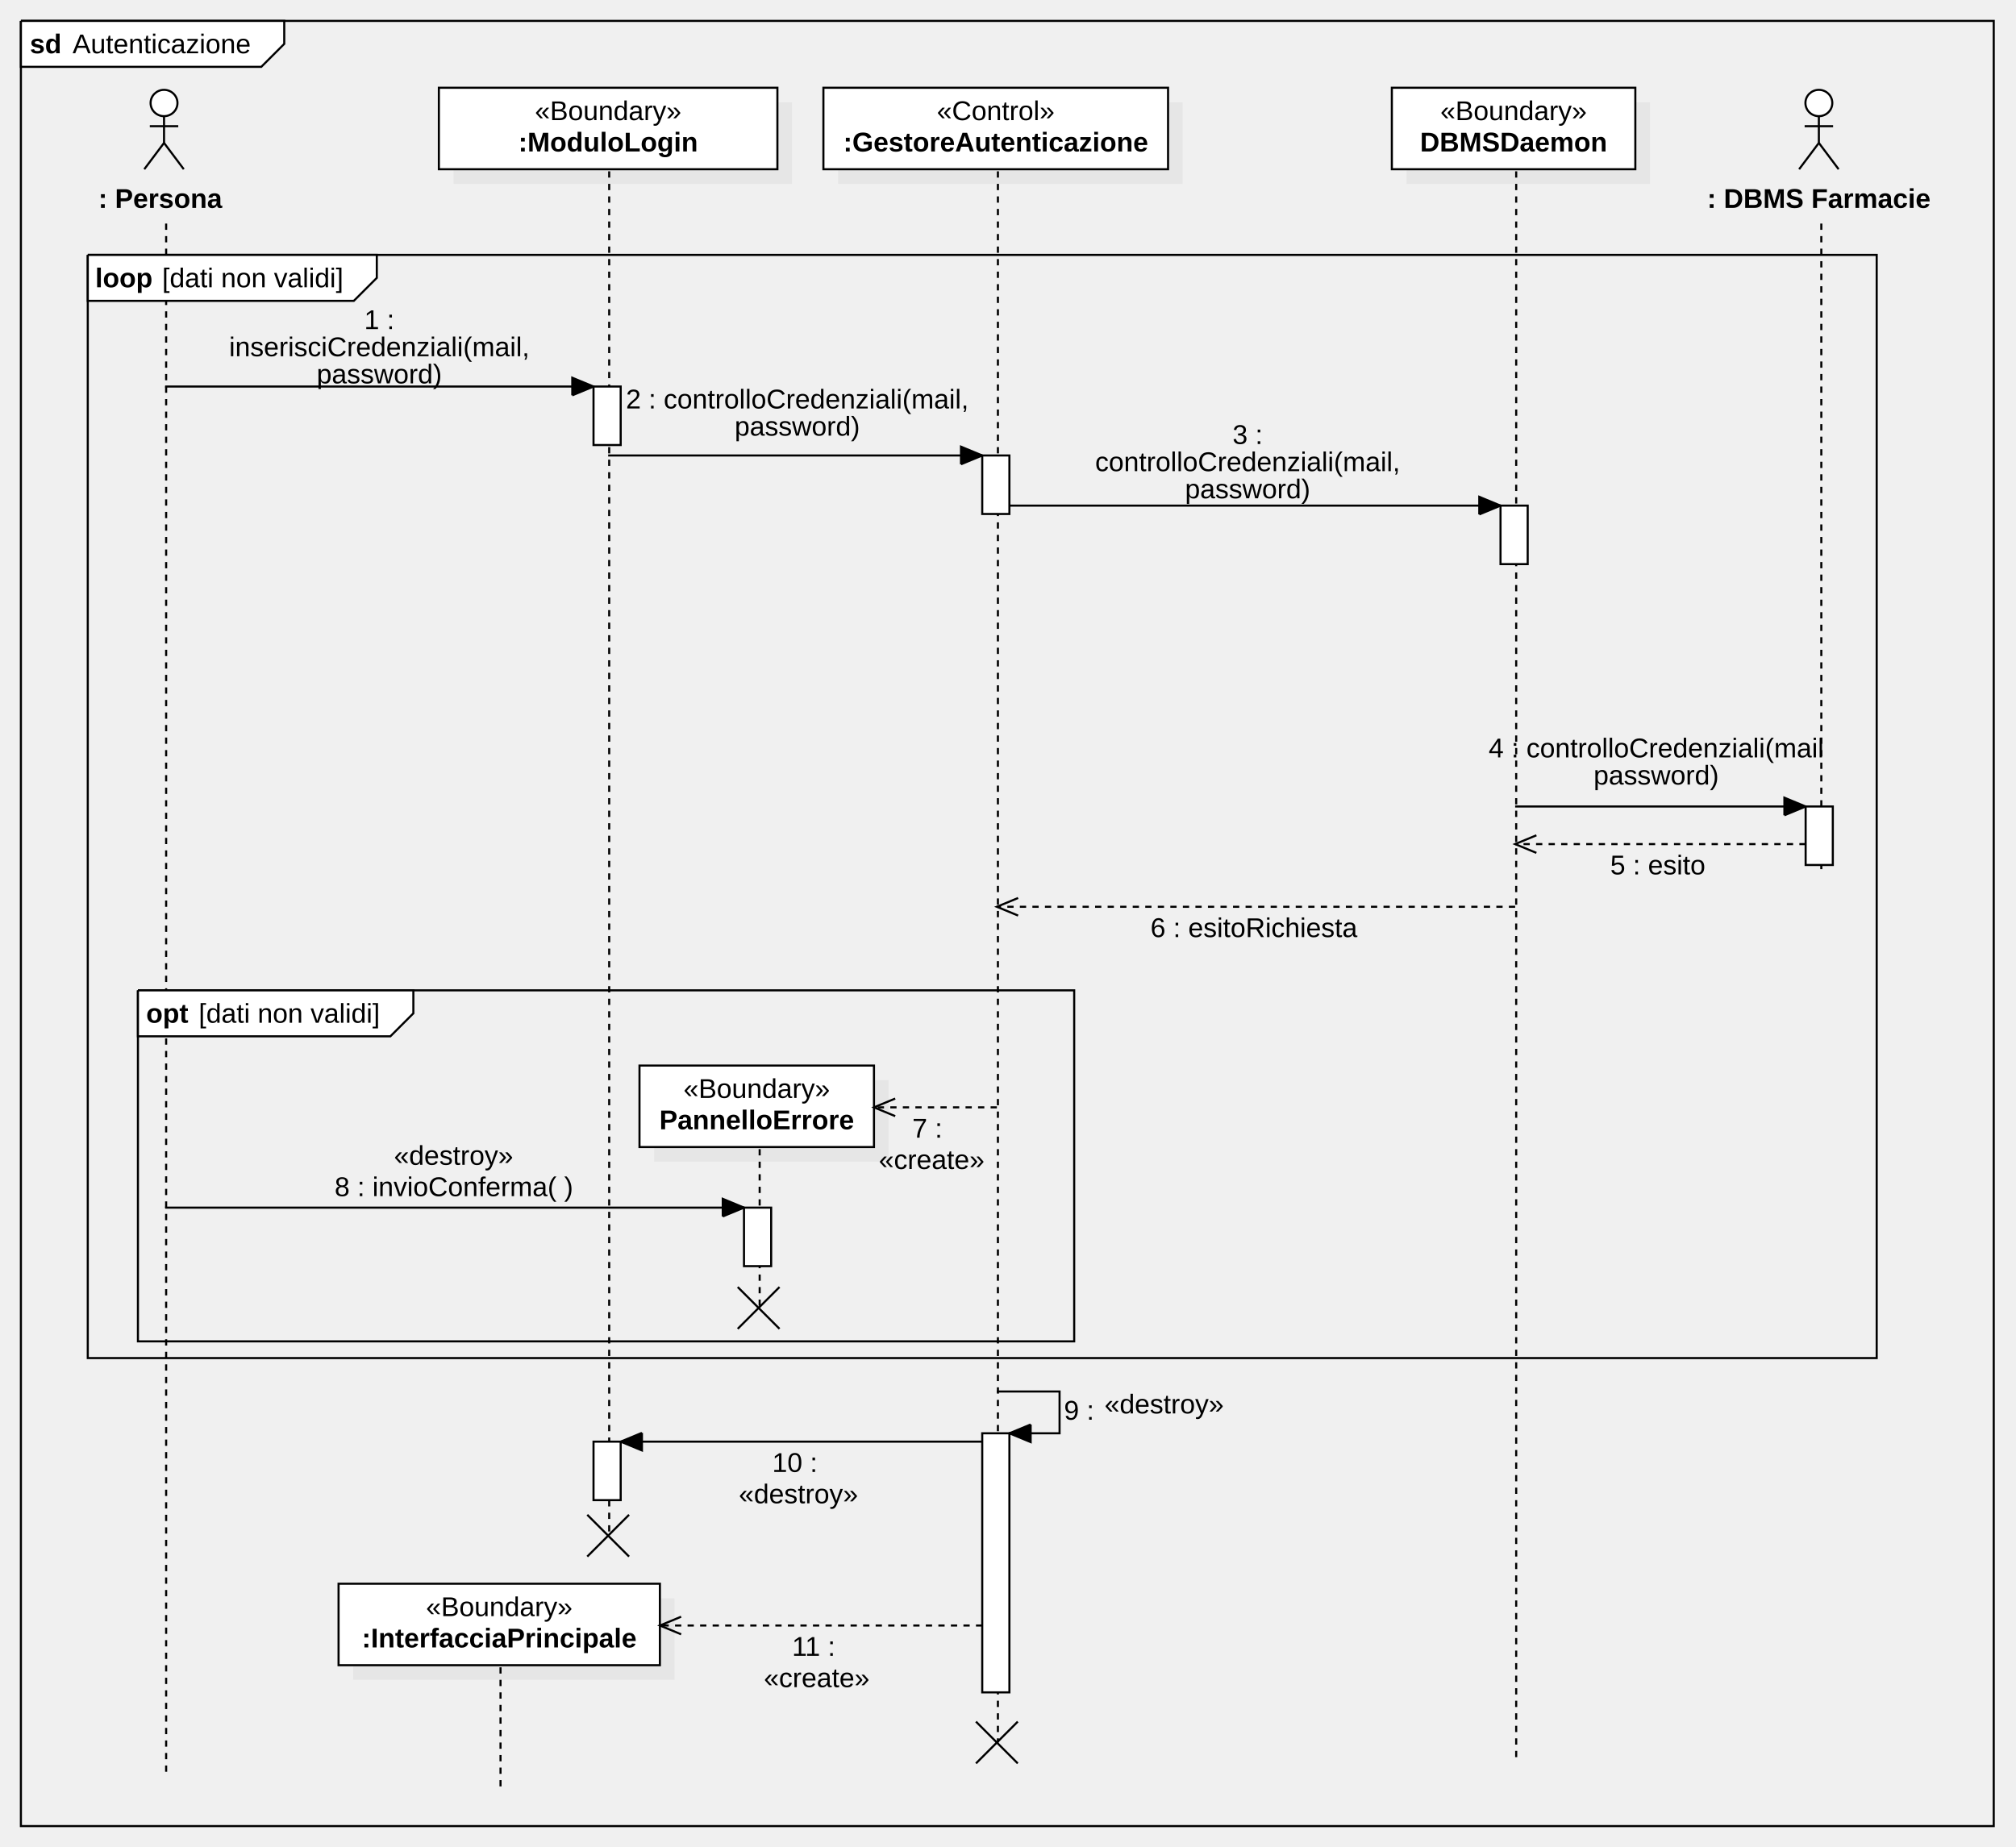
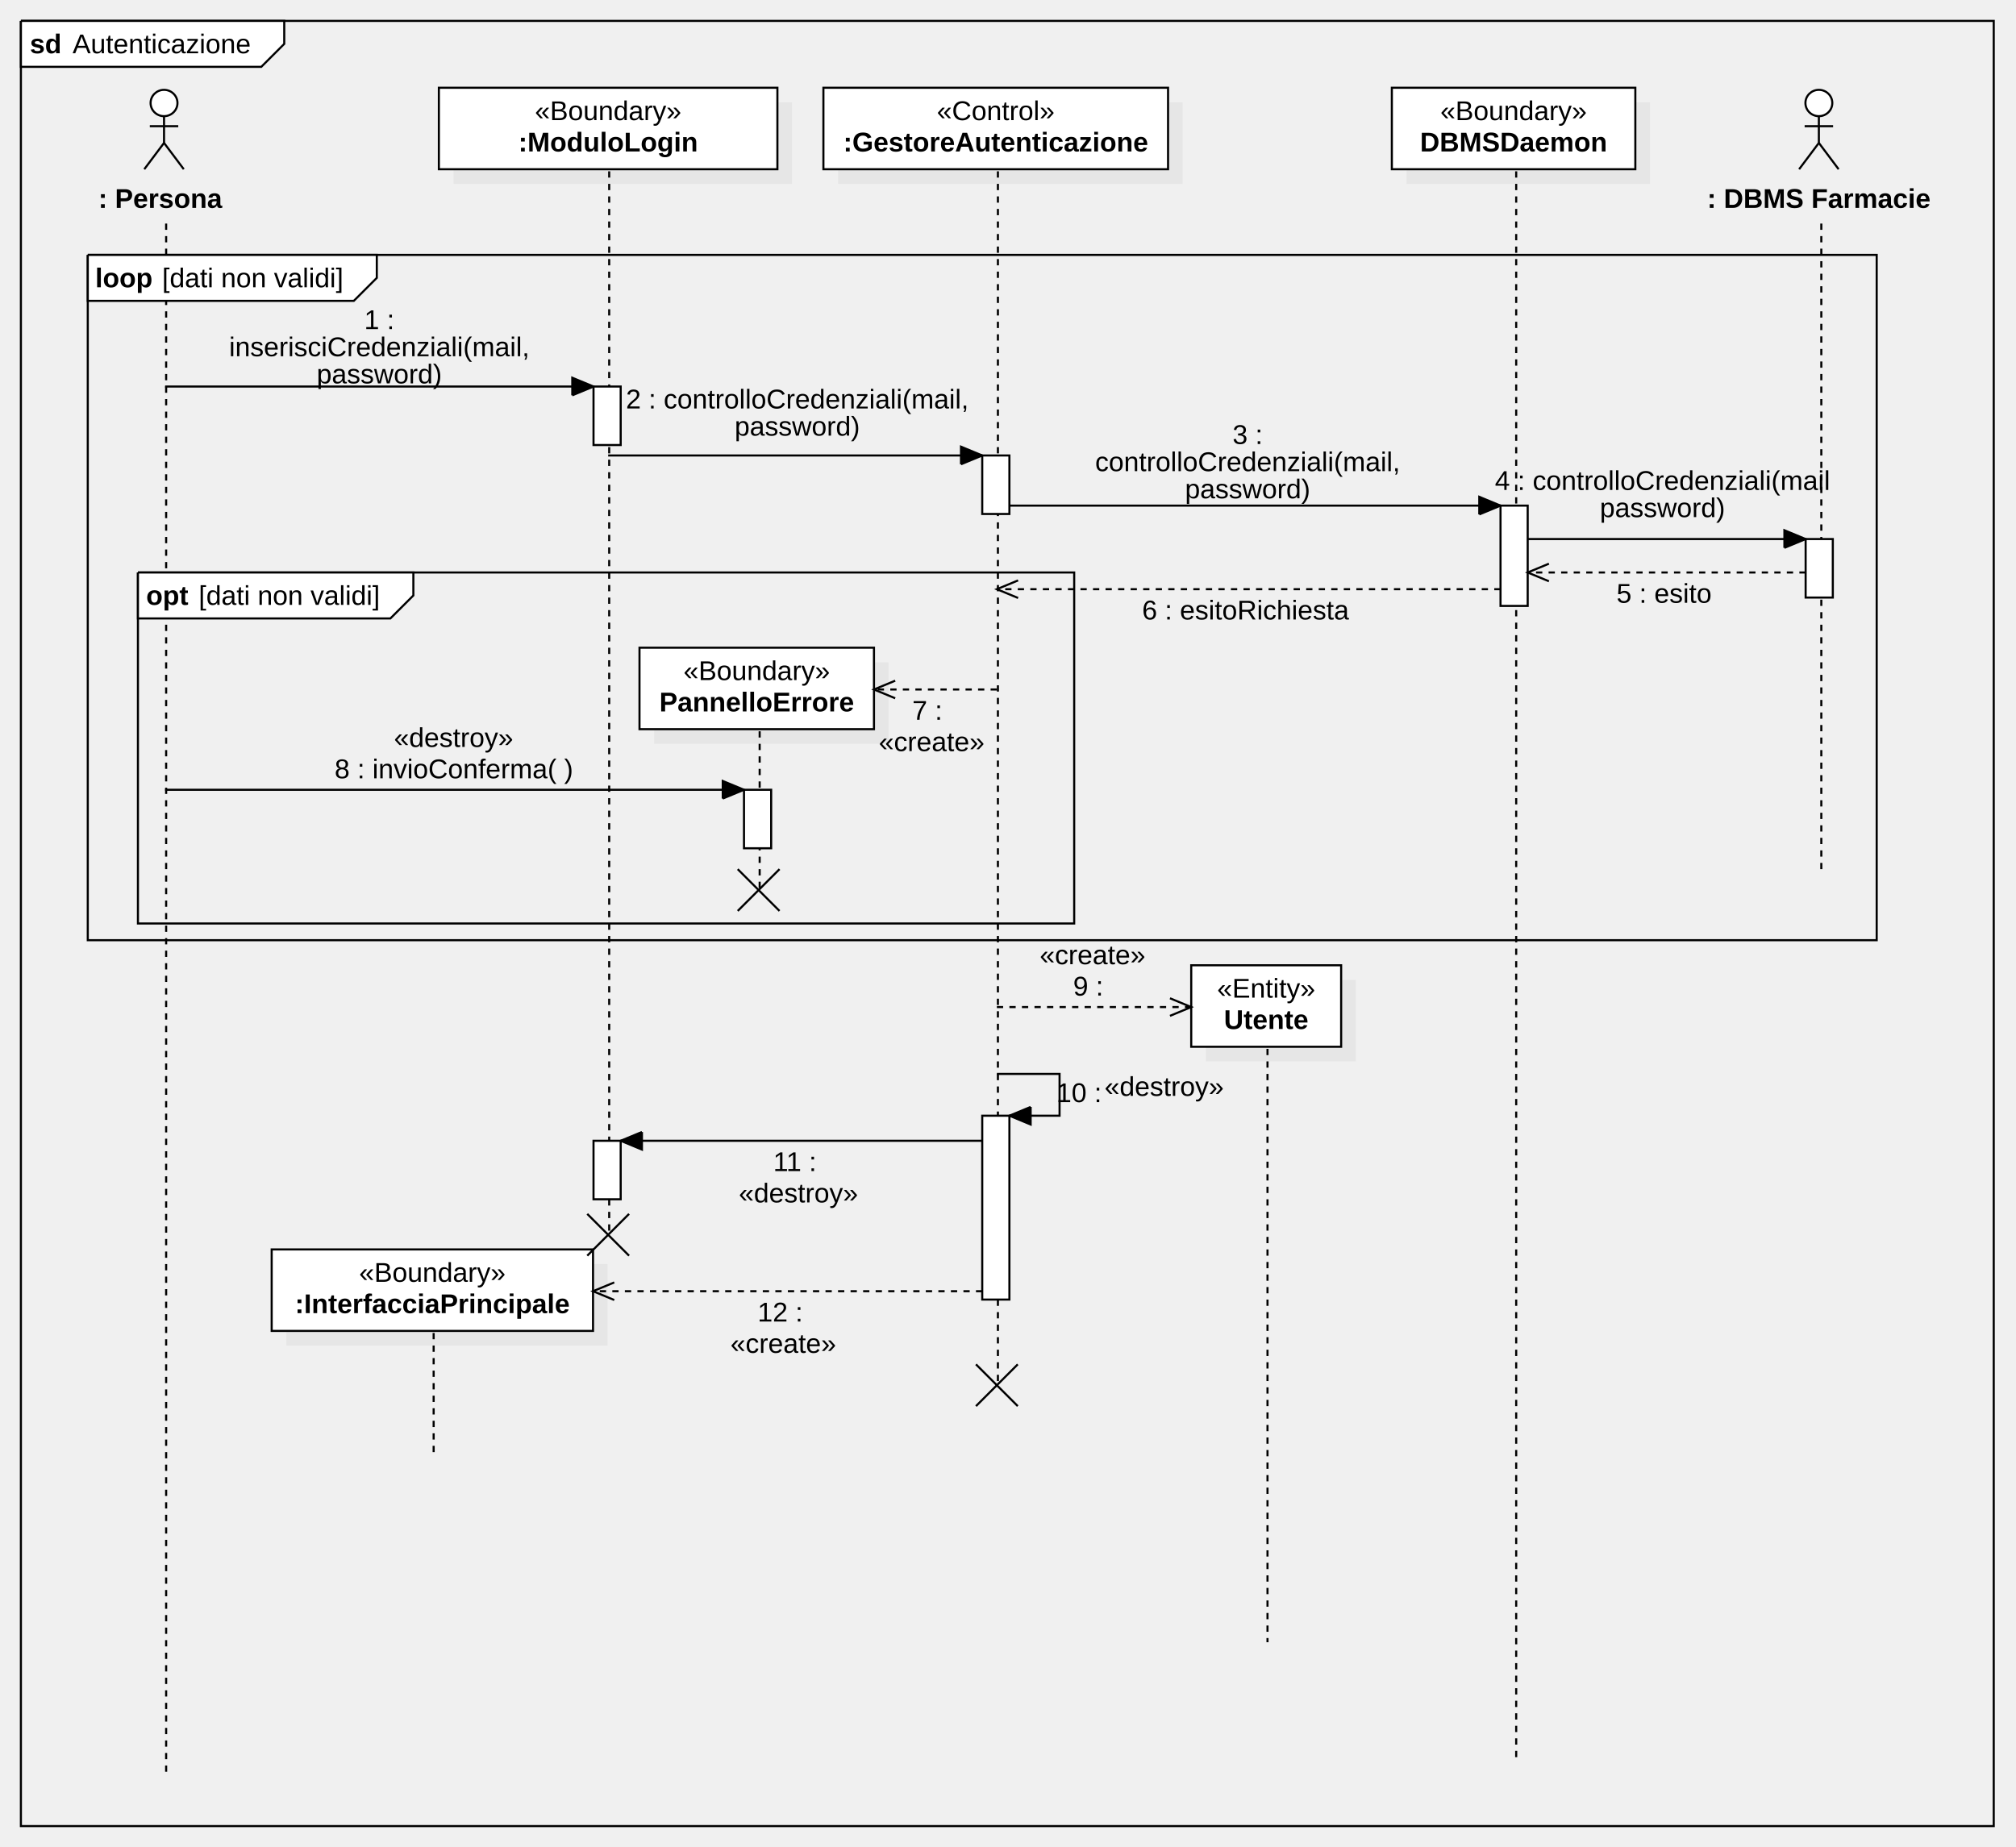
<svg xmlns="http://www.w3.org/2000/svg" height="884" version="1.1" width="964.656">
  <defs />
  <g>
    <g transform="translate(-70,2) scale(1,1)">
      <path d="M 80 8 L 1024 8 L 1024 872 L 80 872 L 80 8" fill="none" stroke="#000000" stroke-miterlimit="10" />
    </g>
    <g transform="translate(-70,2) scale(1,1)">
      <path d="M 80 8 L 80 30 L 195.011 30 L 206.011 19 L 206.011 8 L 80 8" fill="#ffffff" stroke="none" />
    </g>
    <g transform="translate(-70,2) scale(1,1)">
      <path d="M 80 8 L 80 30 L 195.011 30 L 206.011 19 L 206.011 8 L 80 8 L 80 8" fill="none" stroke="#000000" stroke-miterlimit="10" />
    </g>
    <g transform="translate(-70,2) scale(1,1)">
      <g>
        <path fill="none" stroke="none" />
        <text fill="#000000" font-family="Arial" font-size="13px" font-style="normal" font-weight="normal" stroke="none" text-decoration="none" x="104.73" y="23.5">Autenticazione</text>
      </g>
    </g>
    <g transform="translate(-70,2) scale(1,1)">
      <g>
        <path fill="none" stroke="none" />
        <text fill="#000000" font-family="Arial" font-size="13px" font-style="normal" font-weight="bold" stroke="none" text-decoration="none" x="84.28" y="23.5">sd</text>
      </g>
    </g>
    <g transform="translate(-70,2) scale(1,1)">
      <path d="M 142.06 47.3 C 142.06 43.821 144.939 41 148.49 41 C 152.04 41 154.919 43.821 154.919 47.3 C 154.919 50.779 152.04 53.6 148.49 53.6 C 144.939 53.6 142.06 50.779 142.06 47.3 Z" fill="#ffffff" stroke="none" />
    </g>
    <g transform="translate(-70,2) scale(1,1)">
      <path d="M 142.06 47.3 C 142.06 43.821 144.939 41 148.49 41 C 152.04 41 154.919 43.821 154.919 47.3 C 154.919 50.779 152.04 53.6 148.49 53.6 C 144.939 53.6 142.06 50.779 142.06 47.3 Z" fill="none" stroke="#000000" stroke-miterlimit="10" />
    </g>
    <g transform="translate(-70,2) scale(1,1)">
      <path d="M 148.49 53.6 L 148.49 66.4" fill="none" stroke="#000000" stroke-miterlimit="10" />
    </g>
    <g transform="translate(-70,2) scale(1,1)">
      <path d="M 141.682 58.4 L 155.297 58.4" fill="none" stroke="#000000" stroke-miterlimit="10" />
    </g>
    <g transform="translate(-70,2) scale(1,1)">
      <path d="M 148.49 66.4 L 139.035 79" fill="none" stroke="#000000" stroke-miterlimit="10" />
    </g>
    <g transform="translate(-70,2) scale(1,1)">
      <path d="M 148.49 66.4 L 157.944 79" fill="none" stroke="#000000" stroke-miterlimit="10" />
    </g>
    <g transform="translate(-70,2) scale(1,1)">
      <g>
        <path fill="none" stroke="none" />
        <text fill="#000000" font-family="Arial" font-size="13px" font-style="normal" font-weight="bold" stroke="none" text-decoration="none" x="117.062" y="97.5"> : Persona</text>
      </g>
    </g>
    <g transform="translate(-70,2) scale(1,1)">
      <path d="M 149.5 105 L 149.5 848" fill="none" stroke="#000000" stroke-dasharray="3" stroke-miterlimit="10" />
    </g>
    <g transform="translate(-70,2) scale(1,1)">
      <rect fill="#C0C0C0" height="39" opacity="0.2" stroke="none" width="161.987" x="287" y="47" />
    </g>
    <g transform="translate(-70,2) scale(1,1)">
      <rect fill="#ffffff" height="39" stroke="none" width="161.987" x="280" y="40" />
    </g>
    <g transform="translate(-70,2) scale(1,1)">
      <path d="M 280 40 L 441.987 40 L 441.987 79 L 280 79 L 280 40 Z Z" fill="none" stroke="#000000" stroke-miterlimit="10" />
    </g>
    <g transform="translate(-70,2) scale(1,1)">
      <g>
        <path fill="none" stroke="none" />
        <text fill="#000000" font-family="Arial" font-size="13px" font-style="normal" font-weight="normal" stroke="none" text-decoration="none" x="325.939" y="55.5">«Boundary»</text>
      </g>
    </g>
    <g transform="translate(-70,2) scale(1,1)">
      <g>
        <path fill="none" stroke="none" />
        <text fill="#000000" font-family="Arial" font-size="13px" font-style="normal" font-weight="bold" stroke="none" text-decoration="none" x="318.039" y="70.5">:ModuloLogin</text>
      </g>
    </g>
    <g transform="translate(-70,2) scale(1,1)">
-       <path d="M 361.5 80 L 361.5 733" fill="none" stroke="#000000" stroke-dasharray="3" stroke-miterlimit="10" />
+       <path d="M 361.5 80 L 361.5 589" fill="none" stroke="#000000" stroke-dasharray="3" stroke-miterlimit="10" />
    </g>
    <g transform="translate(-70,2) scale(1,1)">
      <rect fill="#C0C0C0" height="39" opacity="0.2" stroke="none" width="164.914" x="471" y="47" />
    </g>
    <g transform="translate(-70,2) scale(1,1)">
      <rect fill="#ffffff" height="39" stroke="none" width="164.914" x="464" y="40" />
    </g>
    <g transform="translate(-70,2) scale(1,1)">
      <path d="M 464 40 L 628.914 40 L 628.914 79 L 464 79 L 464 40 Z Z" fill="none" stroke="#000000" stroke-miterlimit="10" />
    </g>
    <g transform="translate(-70,2) scale(1,1)">
      <g>
        <path fill="none" stroke="none" />
        <text fill="#000000" font-family="Arial" font-size="13px" font-style="normal" font-weight="normal" stroke="none" text-decoration="none" x="518.273" y="55.5">«Control»</text>
      </g>
    </g>
    <g transform="translate(-70,2) scale(1,1)">
      <g>
        <path fill="none" stroke="none" />
        <text fill="#000000" font-family="Arial" font-size="13px" font-style="normal" font-weight="bold" stroke="none" text-decoration="none" x="473.5" y="70.5">:GestoreAutenticazione</text>
      </g>
    </g>
    <g transform="translate(-70,2) scale(1,1)">
-       <path d="M 547.5 80 L 547.5 832" fill="none" stroke="#000000" stroke-dasharray="3" stroke-miterlimit="10" />
+       <path d="M 547.5 80 L 547.5 661" fill="none" stroke="#000000" stroke-dasharray="3" stroke-miterlimit="10" />
    </g>
    <g transform="translate(-70,2) scale(1,1)">
      <rect fill="#C0C0C0" height="39" opacity="0.2" stroke="none" width="116.506" x="743" y="47" />
    </g>
    <g transform="translate(-70,2) scale(1,1)">
      <rect fill="#ffffff" height="39" stroke="none" width="116.506" x="736" y="40" />
    </g>
    <g transform="translate(-70,2) scale(1,1)">
      <path d="M 736 40 L 852.506 40 L 852.506 79 L 736 79 L 736 40 Z Z" fill="none" stroke="#000000" stroke-miterlimit="10" />
    </g>
    <g transform="translate(-70,2) scale(1,1)">
      <g>
        <path fill="none" stroke="none" />
        <text fill="#000000" font-family="Arial" font-size="13px" font-style="normal" font-weight="normal" stroke="none" text-decoration="none" x="759.198" y="55.5">«Boundary»</text>
      </g>
    </g>
    <g transform="translate(-70,2) scale(1,1)">
      <g>
        <path fill="none" stroke="none" />
        <text fill="#000000" font-family="Arial" font-size="13px" font-style="normal" font-weight="bold" stroke="none" text-decoration="none" x="749.47" y="70.5">DBMSDaemon</text>
      </g>
    </g>
    <g transform="translate(-70,2) scale(1,1)">
      <path d="M 795.5 80 L 795.5 840" fill="none" stroke="#000000" stroke-dasharray="3" stroke-miterlimit="10" />
    </g>
    <g transform="translate(-70,2) scale(1,1)">
-       <rect fill="#C0C0C0" height="39" opacity="0.2" stroke="none" width="112.196" x="383" y="515" />
-     </g>
-     <g transform="translate(-70,2) scale(1,1)">
-       <rect fill="#ffffff" height="39" stroke="none" width="112.196" x="376" y="508" />
-     </g>
-     <g transform="translate(-70,2) scale(1,1)">
-       <path d="M 376 508 L 488.196 508 L 488.196 547 L 376 547 L 376 508 Z Z" fill="none" stroke="#000000" stroke-miterlimit="10" />
-     </g>
-     <g transform="translate(-70,2) scale(1,1)">
-       <g>
-         <path fill="none" stroke="none" />
-         <text fill="#000000" font-family="Arial" font-size="13px" font-style="normal" font-weight="normal" stroke="none" text-decoration="none" x="397.043" y="523.5">«Boundary»</text>
-       </g>
-     </g>
-     <g transform="translate(-70,2) scale(1,1)">
-       <g>
-         <path fill="none" stroke="none" />
-         <text fill="#000000" font-family="Arial" font-size="13px" font-style="normal" font-weight="bold" stroke="none" text-decoration="none" x="385.5" y="538.5">PannelloErrore</text>
-       </g>
-     </g>
-     <g transform="translate(-70,2) scale(1,1)">
-       <path d="M 433.5 548 L 433.5 624" fill="none" stroke="#000000" stroke-dasharray="3" stroke-miterlimit="10" />
-     </g>
-     <g transform="translate(-70,2) scale(1,1)">
-       <rect fill="#C0C0C0" height="39" opacity="0.2" stroke="none" width="153.761" x="239" y="763" />
-     </g>
-     <g transform="translate(-70,2) scale(1,1)">
-       <rect fill="#ffffff" height="39" stroke="none" width="153.761" x="232" y="756" />
-     </g>
-     <g transform="translate(-70,2) scale(1,1)">
-       <path d="M 232 756 L 385.761 756 L 385.761 795 L 232 795 L 232 756 Z Z" fill="none" stroke="#000000" stroke-miterlimit="10" />
-     </g>
-     <g transform="translate(-70,2) scale(1,1)">
-       <g>
-         <path fill="none" stroke="none" />
-         <text fill="#000000" font-family="Arial" font-size="13px" font-style="normal" font-weight="normal" stroke="none" text-decoration="none" x="273.825" y="771.5">«Boundary»</text>
-       </g>
-     </g>
-     <g transform="translate(-70,2) scale(1,1)">
-       <g>
-         <path fill="none" stroke="none" />
-         <text fill="#000000" font-family="Arial" font-size="13px" font-style="normal" font-weight="bold" stroke="none" text-decoration="none" x="243.131" y="786.5">:InterfacciaPrincipale</text>
-       </g>
-     </g>
-     <g transform="translate(-70,2) scale(1,1)">
-       <path d="M 309.5 796 L 309.5 856" fill="none" stroke="#000000" stroke-dasharray="3" stroke-miterlimit="10" />
+       <rect fill="#C0C0C0" height="39" opacity="0.2" stroke="none" width="112.196" x="383" y="315" />
+     </g>
+     <g transform="translate(-70,2) scale(1,1)">
+       <rect fill="#ffffff" height="39" stroke="none" width="112.196" x="376" y="308" />
+     </g>
+     <g transform="translate(-70,2) scale(1,1)">
+       <path d="M 376 308 L 488.196 308 L 488.196 347 L 376 347 L 376 308 Z Z" fill="none" stroke="#000000" stroke-miterlimit="10" />
+     </g>
+     <g transform="translate(-70,2) scale(1,1)">
+       <g>
+         <path fill="none" stroke="none" />
+         <text fill="#000000" font-family="Arial" font-size="13px" font-style="normal" font-weight="normal" stroke="none" text-decoration="none" x="397.043" y="323.5">«Boundary»</text>
+       </g>
+     </g>
+     <g transform="translate(-70,2) scale(1,1)">
+       <g>
+         <path fill="none" stroke="none" />
+         <text fill="#000000" font-family="Arial" font-size="13px" font-style="normal" font-weight="bold" stroke="none" text-decoration="none" x="385.5" y="338.5">PannelloErrore</text>
+       </g>
+     </g>
+     <g transform="translate(-70,2) scale(1,1)">
+       <path d="M 433.5 348 L 433.5 424" fill="none" stroke="#000000" stroke-dasharray="3" stroke-miterlimit="10" />
+     </g>
+     <g transform="translate(-70,2) scale(1,1)">
+       <rect fill="#C0C0C0" height="39" opacity="0.2" stroke="none" width="153.761" x="207" y="603" />
+     </g>
+     <g transform="translate(-70,2) scale(1,1)">
+       <rect fill="#ffffff" height="39" stroke="none" width="153.761" x="200" y="596" />
+     </g>
+     <g transform="translate(-70,2) scale(1,1)">
+       <path d="M 200 596 L 353.761 596 L 353.761 635 L 200 635 L 200 596 Z Z" fill="none" stroke="#000000" stroke-miterlimit="10" />
+     </g>
+     <g transform="translate(-70,2) scale(1,1)">
+       <g>
+         <path fill="none" stroke="none" />
+         <text fill="#000000" font-family="Arial" font-size="13px" font-style="normal" font-weight="normal" stroke="none" text-decoration="none" x="241.825" y="611.5">«Boundary»</text>
+       </g>
+     </g>
+     <g transform="translate(-70,2) scale(1,1)">
+       <g>
+         <path fill="none" stroke="none" />
+         <text fill="#000000" font-family="Arial" font-size="13px" font-style="normal" font-weight="bold" stroke="none" text-decoration="none" x="211.131" y="626.5">:InterfacciaPrincipale</text>
+       </g>
+     </g>
+     <g transform="translate(-70,2) scale(1,1)">
+       <path d="M 277.5 636 L 277.5 696" fill="none" stroke="#000000" stroke-dasharray="3" stroke-miterlimit="10" />
    </g>
    <g transform="translate(-70,2) scale(1,1)">
      <path d="M 933.899 47.3 C 933.899 43.821 936.777 41 940.328 41 C 943.879 41 946.757 43.821 946.757 47.3 C 946.757 50.779 943.879 53.6 940.328 53.6 C 936.777 53.6 933.899 50.779 933.899 47.3 Z" fill="#ffffff" stroke="none" />
    </g>
    <g transform="translate(-70,2) scale(1,1)">
      <path d="M 933.899 47.3 C 933.899 43.821 936.777 41 940.328 41 C 943.879 41 946.757 43.821 946.757 47.3 C 946.757 50.779 943.879 53.6 940.328 53.6 C 936.777 53.6 933.899 50.779 933.899 47.3 Z" fill="none" stroke="#000000" stroke-miterlimit="10" />
    </g>
    <g transform="translate(-70,2) scale(1,1)">
      <path d="M 940.328 53.6 L 940.328 66.4" fill="none" stroke="#000000" stroke-miterlimit="10" />
    </g>
    <g transform="translate(-70,2) scale(1,1)">
      <path d="M 933.521 58.4 L 947.135 58.4" fill="none" stroke="#000000" stroke-miterlimit="10" />
    </g>
    <g transform="translate(-70,2) scale(1,1)">
      <path d="M 940.328 66.4 L 930.874 79" fill="none" stroke="#000000" stroke-miterlimit="10" />
    </g>
    <g transform="translate(-70,2) scale(1,1)">
      <path d="M 940.328 66.4 L 949.783 79" fill="none" stroke="#000000" stroke-miterlimit="10" />
    </g>
    <g transform="translate(-70,2) scale(1,1)">
      <g>
        <path fill="none" stroke="none" />
        <text fill="#000000" font-family="Arial" font-size="13px" font-style="normal" font-weight="bold" stroke="none" text-decoration="none" x="886.868" y="97.5">: DBMS Farmacie</text>
      </g>
    </g>
    <g transform="translate(-70,2) scale(1,1)">
      <path d="M 941.5 105 L 941.5 416" fill="none" stroke="#000000" stroke-dasharray="3" stroke-miterlimit="10" />
+     </g>
+     <g transform="translate(-70,2) scale(1,1)">
+       <rect fill="#C0C0C0" height="39" opacity="0.2" stroke="none" width="71.736" x="647" y="467" />
+     </g>
+     <g transform="translate(-70,2) scale(1,1)">
+       <rect fill="#ffffff" height="39" stroke="none" width="71.736" x="640" y="460" />
+     </g>
+     <g transform="translate(-70,2) scale(1,1)">
+       <path d="M 640 460 L 711.736 460 L 711.736 499 L 640 499 L 640 460 Z Z" fill="none" stroke="#000000" stroke-miterlimit="10" />
+     </g>
+     <g transform="translate(-70,2) scale(1,1)">
+       <g>
+         <path fill="none" stroke="none" />
+         <text fill="#000000" font-family="Arial" font-size="13px" font-style="normal" font-weight="normal" stroke="none" text-decoration="none" x="652.382" y="475.5">«Entity»</text>
+       </g>
+     </g>
+     <g transform="translate(-70,2) scale(1,1)">
+       <g>
+         <path fill="none" stroke="none" />
+         <text fill="#000000" font-family="Arial" font-size="13px" font-style="normal" font-weight="bold" stroke="none" text-decoration="none" x="655.645" y="490.5">Utente</text>
+       </g>
+     </g>
+     <g transform="translate(-70,2) scale(1,1)">
+       <path d="M 676.5 500 L 676.5 784" fill="none" stroke="#000000" stroke-dasharray="3" stroke-miterlimit="10" />
    </g>
    <g transform="translate(-70,2) scale(1,1)">
      <path d="M 149 183 L 354 183" fill="none" stroke="#000000" stroke-miterlimit="10" />
    </g>
    <g transform="translate(-70,2) scale(1,1)">
      <path d="M 343.837 187.21 L 354 183 L 343.837 178.79" fill="#000000" stroke="none" />
    </g>
    <g transform="translate(-70,2) scale(1,1)">
      <path d="M 343.837 187.21 L 354 183 L 343.837 178.79 L 343.837 187.21" fill="none" stroke="#000000" stroke-miterlimit="10" />
    </g>
    <g transform="translate(-70,2) scale(1,1)">
      <g>
        <path fill="none" stroke="none" />
        <text fill="#000000" font-family="Arial" font-size="13px" font-style="normal" font-weight="normal" stroke="none" text-decoration="none" x="244.273" y="155.5">1 :</text>
        <text fill="#000000" font-family="Arial" font-size="13px" font-style="normal" font-weight="normal" stroke="none" text-decoration="none" x="179.619" y="168.5">inserisciCredenziali(mail,</text>
        <text fill="#000000" font-family="Arial" font-size="13px" font-style="normal" font-weight="normal" stroke="none" text-decoration="none" x="221.517" y="181.5">password)</text>
      </g>
    </g>
    <g transform="translate(-70,2) scale(1,1)">
      <rect fill="#ffffff" height="28" stroke="none" width="13" x="354" y="183" />
    </g>
    <g transform="translate(-70,2) scale(1,1)">
      <path d="M 354 183 L 367 183 L 367 211 L 354 211 L 354 183 Z Z" fill="none" stroke="#000000" stroke-miterlimit="10" />
    </g>
    <g transform="translate(-70,2) scale(1,1)">
      <path d="M 361 216 L 540 216" fill="none" stroke="#000000" stroke-miterlimit="10" />
    </g>
    <g transform="translate(-70,2) scale(1,1)">
      <path d="M 529.837 220.21 L 540 216 L 529.837 211.79" fill="#000000" stroke="none" />
    </g>
    <g transform="translate(-70,2) scale(1,1)">
      <path d="M 529.837 220.21 L 540 216 L 529.837 211.79 L 529.837 220.21" fill="none" stroke="#000000" stroke-miterlimit="10" />
    </g>
    <g transform="translate(-70,2) scale(1,1)">
      <g>
        <path fill="none" stroke="none" />
        <text fill="#000000" font-family="Arial" font-size="13px" font-style="normal" font-weight="normal" stroke="none" text-decoration="none" x="369.495" y="193.5">2 : controlloCredenziali(mail,</text>
        <text fill="#000000" font-family="Arial" font-size="13px" font-style="normal" font-weight="normal" stroke="none" text-decoration="none" x="421.517" y="206.5">password)</text>
      </g>
    </g>
    <g transform="translate(-70,2) scale(1,1)">
      <rect fill="#ffffff" height="28" stroke="none" width="13" x="540" y="216" />
    </g>
    <g transform="translate(-70,2) scale(1,1)">
      <path d="M 540 216 L 553 216 L 553 244 L 540 244 L 540 216 Z Z" fill="none" stroke="#000000" stroke-miterlimit="10" />
    </g>
    <g transform="translate(-70,2) scale(1,1)">
      <path d="M 553 240 L 788 240" fill="none" stroke="#000000" stroke-miterlimit="10" />
    </g>
    <g transform="translate(-70,2) scale(1,1)">
      <path d="M 777.837 244.21 L 788 240 L 777.837 235.79" fill="#000000" stroke="none" />
    </g>
    <g transform="translate(-70,2) scale(1,1)">
      <path d="M 777.837 244.21 L 788 240 L 777.837 235.79 L 777.837 244.21" fill="none" stroke="#000000" stroke-miterlimit="10" />
    </g>
    <g transform="translate(-70,2) scale(1,1)">
      <g>
        <path fill="none" stroke="none" />
        <text fill="#000000" font-family="Arial" font-size="13px" font-style="normal" font-weight="normal" stroke="none" text-decoration="none" x="659.773" y="210.5">3 :</text>
        <text fill="#000000" font-family="Arial" font-size="13px" font-style="normal" font-weight="normal" stroke="none" text-decoration="none" x="594.027" y="223.5">controlloCredenziali(mail,</text>
        <text fill="#000000" font-family="Arial" font-size="13px" font-style="normal" font-weight="normal" stroke="none" text-decoration="none" x="637.017" y="236.5">password)</text>
      </g>
    </g>
    <g transform="translate(-70,2) scale(1,1)">
-       <rect fill="#ffffff" height="28" stroke="none" width="13" x="788" y="240" />
-     </g>
-     <g transform="translate(-70,2) scale(1,1)">
-       <path d="M 788 240 L 801 240 L 801 268 L 788 268 L 788 240 Z Z" fill="none" stroke="#000000" stroke-miterlimit="10" />
-     </g>
-     <g transform="translate(-70,2) scale(1,1)">
-       <path d="M 795 384 L 934 384" fill="none" stroke="#000000" stroke-miterlimit="10" />
-     </g>
-     <g transform="translate(-70,2) scale(1,1)">
-       <path d="M 923.837 388.21 L 934 384 L 923.837 379.79" fill="#000000" stroke="none" />
-     </g>
-     <g transform="translate(-70,2) scale(1,1)">
-       <path d="M 923.837 388.21 L 934 384 L 923.837 379.79 L 923.837 388.21" fill="none" stroke="#000000" stroke-miterlimit="10" />
-     </g>
-     <g transform="translate(-70,2) scale(1,1)">
-       <g>
-         <path fill="none" stroke="none" />
-         <text fill="#000000" font-family="Arial" font-size="13px" font-style="normal" font-weight="normal" stroke="none" text-decoration="none" x="782.301" y="360.5">4 : controlloCredenziali(mail</text>
-         <text fill="#000000" font-family="Arial" font-size="13px" font-style="normal" font-weight="normal" stroke="none" text-decoration="none" x="832.517" y="373.5">password)</text>
-       </g>
-     </g>
-     <g transform="translate(-70,2) scale(1,1)">
-       <rect fill="#ffffff" height="28" stroke="none" width="13" x="934" y="384" />
-     </g>
-     <g transform="translate(-70,2) scale(1,1)">
-       <path d="M 934 384 L 947 384 L 947 412 L 934 412 L 934 384 Z Z" fill="none" stroke="#000000" stroke-miterlimit="10" />
-     </g>
-     <g transform="translate(-70,2) scale(1,1)">
-       <path d="M 934 402 L 795 402" fill="none" stroke="#000000" stroke-dasharray="3" stroke-miterlimit="10" />
-     </g>
-     <g transform="translate(-70,2) scale(1,1)">
-       <path d="M 805.163 397.79 L 795 402 L 805.163 406.21" fill="none" stroke="#000000" stroke-miterlimit="10" />
-     </g>
-     <g transform="translate(-70,2) scale(1,1)">
-       <g>
-         <path fill="none" stroke="none" />
-         <text fill="#000000" font-family="Arial" font-size="13px" font-style="normal" font-weight="normal" stroke="none" text-decoration="none" x="840.5" y="416.5">5 : esito</text>
-       </g>
-     </g>
-     <g transform="translate(-70,2) scale(1,1)">
-       <path d="M 795 432 L 547 432" fill="none" stroke="#000000" stroke-dasharray="3" stroke-miterlimit="10" />
-     </g>
-     <g transform="translate(-70,2) scale(1,1)">
-       <path d="M 557.163 427.79 L 547 432 L 557.163 436.21" fill="none" stroke="#000000" stroke-miterlimit="10" />
-     </g>
-     <g transform="translate(-70,2) scale(1,1)">
-       <g>
-         <path fill="none" stroke="none" />
-         <text fill="#000000" font-family="Arial" font-size="13px" font-style="normal" font-weight="normal" stroke="none" text-decoration="none" x="620.5" y="446.5">6 : esitoRichiesta</text>
-       </g>
-     </g>
-     <g transform="translate(-70,2) scale(1,1)">
-       <path d="M 547 528 L 488.196 528" fill="none" stroke="#000000" stroke-dasharray="3" stroke-miterlimit="10" />
-     </g>
-     <g transform="translate(-70,2) scale(1,1)">
-       <path d="M 498.359 523.79 L 488.196 528 L 498.359 532.21" fill="none" stroke="#000000" stroke-miterlimit="10" />
-     </g>
-     <g transform="translate(-70,2) scale(1,1)">
-       <g>
-         <path fill="none" stroke="none" />
-         <text fill="#000000" font-family="Arial" font-size="13px" font-style="normal" font-weight="normal" stroke="none" text-decoration="none" x="506.5" y="542.5">7 : </text>
-       </g>
-     </g>
-     <g transform="translate(-70,2) scale(1,1)">
-       <g>
-         <path fill="none" stroke="none" />
-         <text fill="#000000" font-family="Arial" font-size="13px" font-style="normal" font-weight="normal" stroke="none" text-decoration="none" x="490.5" y="557.5">«create»</text>
-       </g>
-     </g>
-     <g transform="translate(-70,2) scale(1,1)">
-       <path d="M 149 576 L 426 576" fill="none" stroke="#000000" stroke-miterlimit="10" />
-     </g>
-     <g transform="translate(-70,2) scale(1,1)">
-       <path d="M 415.837 580.21 L 426 576 L 415.837 571.79" fill="#000000" stroke="none" />
-     </g>
-     <g transform="translate(-70,2) scale(1,1)">
-       <path d="M 415.837 580.21 L 426 576 L 415.837 571.79 L 415.837 580.21" fill="none" stroke="#000000" stroke-miterlimit="10" />
-     </g>
-     <g transform="translate(-70,2) scale(1,1)">
-       <path d="M 423 614 L 443 634" fill="none" stroke="#000000" stroke-miterlimit="10" />
-     </g>
-     <g transform="translate(-70,2) scale(1,1)">
-       <path d="M 443 614 L 423 634" fill="none" stroke="#000000" stroke-miterlimit="10" />
-     </g>
-     <g transform="translate(-70,2) scale(1,1)">
-       <g>
-         <path fill="none" stroke="none" />
-         <text fill="#000000" font-family="Arial" font-size="13px" font-style="normal" font-weight="normal" stroke="none" text-decoration="none" x="230.115" y="570.5">8 : invioConferma( )</text>
-       </g>
-     </g>
-     <g transform="translate(-70,2) scale(1,1)">
-       <g>
-         <path fill="none" stroke="none" />
-         <text fill="#000000" font-family="Arial" font-size="13px" font-style="normal" font-weight="normal" stroke="none" text-decoration="none" x="258.5" y="555.5">«destroy»</text>
-       </g>
-     </g>
-     <g transform="translate(-70,2) scale(1,1)">
-       <rect fill="#ffffff" height="28" stroke="none" width="13" x="426" y="576" />
-     </g>
-     <g transform="translate(-70,2) scale(1,1)">
-       <path d="M 426 576 L 439 576 L 439 604 L 426 604 L 426 576 Z Z" fill="none" stroke="#000000" stroke-miterlimit="10" />
-     </g>
-     <g transform="translate(-70,2) scale(1,1)">
-       <path d="M 547 664 L 577 664 L 577 684 L 553 684" fill="none" stroke="#000000" stroke-miterlimit="10" />
-     </g>
-     <g transform="translate(-70,2) scale(1,1)">
-       <path d="M 563.163 679.79 L 553 684 L 563.163 688.21" fill="#000000" stroke="none" />
-     </g>
-     <g transform="translate(-70,2) scale(1,1)">
-       <path d="M 563.163 679.79 L 553 684 L 563.163 688.21 L 563.163 679.79" fill="none" stroke="#000000" stroke-miterlimit="10" />
-     </g>
-     <g transform="translate(-70,2) scale(1,1)">
-       <path d="M 537 822 L 557 842" fill="none" stroke="#000000" stroke-miterlimit="10" />
-     </g>
-     <g transform="translate(-70,2) scale(1,1)">
-       <path d="M 557 822 L 537 842" fill="none" stroke="#000000" stroke-miterlimit="10" />
-     </g>
-     <g transform="translate(-70,2) scale(1,1)">
-       <g>
-         <path fill="none" stroke="none" />
-         <text fill="#000000" font-family="Arial" font-size="13px" font-style="normal" font-weight="normal" stroke="none" text-decoration="none" x="579.115" y="677.5">9 : </text>
-       </g>
-     </g>
-     <g transform="translate(-70,2) scale(1,1)">
-       <g>
-         <path fill="none" stroke="none" />
-         <text fill="#000000" font-family="Arial" font-size="13px" font-style="normal" font-weight="normal" stroke="none" text-decoration="none" x="598.5" y="674.5">«destroy»</text>
-       </g>
-     </g>
-     <g transform="translate(-70,2) scale(1,1)">
-       <rect fill="#ffffff" height="124" stroke="none" width="13" x="540" y="684" />
-     </g>
-     <g transform="translate(-70,2) scale(1,1)">
-       <path d="M 540 684 L 553 684 L 553 808 L 540 808 L 540 684 Z Z" fill="none" stroke="#000000" stroke-miterlimit="10" />
-     </g>
-     <g transform="translate(-70,2) scale(1,1)">
-       <path d="M 540 688 L 367 688" fill="none" stroke="#000000" stroke-miterlimit="10" />
-     </g>
-     <g transform="translate(-70,2) scale(1,1)">
-       <path d="M 377.163 683.79 L 367 688 L 377.163 692.21" fill="#000000" stroke="none" />
-     </g>
-     <g transform="translate(-70,2) scale(1,1)">
-       <path d="M 377.163 683.79 L 367 688 L 377.163 692.21 L 377.163 683.79" fill="none" stroke="#000000" stroke-miterlimit="10" />
-     </g>
-     <g transform="translate(-70,2) scale(1,1)">
-       <path d="M 351 723 L 371 743" fill="none" stroke="#000000" stroke-miterlimit="10" />
-     </g>
-     <g transform="translate(-70,2) scale(1,1)">
-       <path d="M 371 723 L 351 743" fill="none" stroke="#000000" stroke-miterlimit="10" />
-     </g>
-     <g transform="translate(-70,2) scale(1,1)">
-       <g>
-         <path fill="none" stroke="none" />
-         <text fill="#000000" font-family="Arial" font-size="13px" font-style="normal" font-weight="normal" stroke="none" text-decoration="none" x="439.5" y="702.5">10 : </text>
-       </g>
-     </g>
-     <g transform="translate(-70,2) scale(1,1)">
-       <g>
-         <path fill="none" stroke="none" />
-         <text fill="#000000" font-family="Arial" font-size="13px" font-style="normal" font-weight="normal" stroke="none" text-decoration="none" x="423.5" y="717.5">«destroy»</text>
-       </g>
-     </g>
-     <g transform="translate(-70,2) scale(1,1)">
-       <rect fill="#ffffff" height="28" stroke="none" width="13" x="354" y="688" />
-     </g>
-     <g transform="translate(-70,2) scale(1,1)">
-       <path d="M 354 688 L 367 688 L 367 716 L 354 716 L 354 688 Z Z" fill="none" stroke="#000000" stroke-miterlimit="10" />
-     </g>
-     <g transform="translate(-70,2) scale(1,1)">
-       <path d="M 540 776 L 385.761 776" fill="none" stroke="#000000" stroke-dasharray="3" stroke-miterlimit="10" />
-     </g>
-     <g transform="translate(-70,2) scale(1,1)">
-       <path d="M 395.923 771.79 L 385.761 776 L 395.923 780.21" fill="none" stroke="#000000" stroke-miterlimit="10" />
-     </g>
-     <g transform="translate(-70,2) scale(1,1)">
-       <g>
-         <path fill="none" stroke="none" />
-         <text fill="#000000" font-family="Arial" font-size="13px" font-style="normal" font-weight="normal" stroke="none" text-decoration="none" x="448.982" y="790.5">11 : </text>
-       </g>
-     </g>
-     <g transform="translate(-70,2) scale(1,1)">
-       <g>
-         <path fill="none" stroke="none" />
-         <text fill="#000000" font-family="Arial" font-size="13px" font-style="normal" font-weight="normal" stroke="none" text-decoration="none" x="435.5" y="805.5">«create»</text>
-       </g>
-     </g>
-     <g transform="translate(-70,2) scale(1,1)">
-       <path d="M 112 120 L 968 120 L 968 648 L 112 648 L 112 120" fill="none" stroke="#000000" stroke-miterlimit="10" />
+       <rect fill="#ffffff" height="48" stroke="none" width="13" x="788" y="240" />
+     </g>
+     <g transform="translate(-70,2) scale(1,1)">
+       <path d="M 788 240 L 801 240 L 801 288 L 788 288 L 788 240 Z Z" fill="none" stroke="#000000" stroke-miterlimit="10" />
+     </g>
+     <g transform="translate(-70,2) scale(1,1)">
+       <path d="M 801 256 L 934 256" fill="none" stroke="#000000" stroke-miterlimit="10" />
+     </g>
+     <g transform="translate(-70,2) scale(1,1)">
+       <path d="M 923.837 260.21 L 934 256 L 923.837 251.79" fill="#000000" stroke="none" />
+     </g>
+     <g transform="translate(-70,2) scale(1,1)">
+       <path d="M 923.837 260.21 L 934 256 L 923.837 251.79 L 923.837 260.21" fill="none" stroke="#000000" stroke-miterlimit="10" />
+     </g>
+     <g transform="translate(-70,2) scale(1,1)">
+       <g>
+         <path fill="none" stroke="none" />
+         <text fill="#000000" font-family="Arial" font-size="13px" font-style="normal" font-weight="normal" stroke="none" text-decoration="none" x="785.301" y="232.5">4 : controlloCredenziali(mail</text>
+         <text fill="#000000" font-family="Arial" font-size="13px" font-style="normal" font-weight="normal" stroke="none" text-decoration="none" x="835.517" y="245.5">password)</text>
+       </g>
+     </g>
+     <g transform="translate(-70,2) scale(1,1)">
+       <rect fill="#ffffff" height="28" stroke="none" width="13" x="934" y="256" />
+     </g>
+     <g transform="translate(-70,2) scale(1,1)">
+       <path d="M 934 256 L 947 256 L 947 284 L 934 284 L 934 256 Z Z" fill="none" stroke="#000000" stroke-miterlimit="10" />
+     </g>
+     <g transform="translate(-70,2) scale(1,1)">
+       <path d="M 934 272 L 801 272" fill="none" stroke="#000000" stroke-dasharray="3" stroke-miterlimit="10" />
+     </g>
+     <g transform="translate(-70,2) scale(1,1)">
+       <path d="M 811.163 267.79 L 801 272 L 811.163 276.21" fill="none" stroke="#000000" stroke-miterlimit="10" />
+     </g>
+     <g transform="translate(-70,2) scale(1,1)">
+       <g>
+         <path fill="none" stroke="none" />
+         <text fill="#000000" font-family="Arial" font-size="13px" font-style="normal" font-weight="normal" stroke="none" text-decoration="none" x="843.5" y="286.5">5 : esito</text>
+       </g>
+     </g>
+     <g transform="translate(-70,2) scale(1,1)">
+       <path d="M 788 280 L 547 280" fill="none" stroke="#000000" stroke-dasharray="3" stroke-miterlimit="10" />
+     </g>
+     <g transform="translate(-70,2) scale(1,1)">
+       <path d="M 557.163 275.79 L 547 280 L 557.163 284.21" fill="none" stroke="#000000" stroke-miterlimit="10" />
+     </g>
+     <g transform="translate(-70,2) scale(1,1)">
+       <g>
+         <path fill="none" stroke="none" />
+         <text fill="#000000" font-family="Arial" font-size="13px" font-style="normal" font-weight="normal" stroke="none" text-decoration="none" x="616.5" y="294.5">6 : esitoRichiesta</text>
+       </g>
+     </g>
+     <g transform="translate(-70,2) scale(1,1)">
+       <path d="M 547 328 L 488.196 328" fill="none" stroke="#000000" stroke-dasharray="3" stroke-miterlimit="10" />
+     </g>
+     <g transform="translate(-70,2) scale(1,1)">
+       <path d="M 498.359 323.79 L 488.196 328 L 498.359 332.21" fill="none" stroke="#000000" stroke-miterlimit="10" />
+     </g>
+     <g transform="translate(-70,2) scale(1,1)">
+       <g>
+         <path fill="none" stroke="none" />
+         <text fill="#000000" font-family="Arial" font-size="13px" font-style="normal" font-weight="normal" stroke="none" text-decoration="none" x="506.5" y="342.5">7 : </text>
+       </g>
+     </g>
+     <g transform="translate(-70,2) scale(1,1)">
+       <g>
+         <path fill="none" stroke="none" />
+         <text fill="#000000" font-family="Arial" font-size="13px" font-style="normal" font-weight="normal" stroke="none" text-decoration="none" x="490.5" y="357.5">«create»</text>
+       </g>
+     </g>
+     <g transform="translate(-70,2) scale(1,1)">
+       <path d="M 149 376 L 426 376" fill="none" stroke="#000000" stroke-miterlimit="10" />
+     </g>
+     <g transform="translate(-70,2) scale(1,1)">
+       <path d="M 415.837 380.21 L 426 376 L 415.837 371.79" fill="#000000" stroke="none" />
+     </g>
+     <g transform="translate(-70,2) scale(1,1)">
+       <path d="M 415.837 380.21 L 426 376 L 415.837 371.79 L 415.837 380.21" fill="none" stroke="#000000" stroke-miterlimit="10" />
+     </g>
+     <g transform="translate(-70,2) scale(1,1)">
+       <path d="M 423 414 L 443 434" fill="none" stroke="#000000" stroke-miterlimit="10" />
+     </g>
+     <g transform="translate(-70,2) scale(1,1)">
+       <path d="M 443 414 L 423 434" fill="none" stroke="#000000" stroke-miterlimit="10" />
+     </g>
+     <g transform="translate(-70,2) scale(1,1)">
+       <g>
+         <path fill="none" stroke="none" />
+         <text fill="#000000" font-family="Arial" font-size="13px" font-style="normal" font-weight="normal" stroke="none" text-decoration="none" x="230.115" y="370.5">8 : invioConferma( )</text>
+       </g>
+     </g>
+     <g transform="translate(-70,2) scale(1,1)">
+       <g>
+         <path fill="none" stroke="none" />
+         <text fill="#000000" font-family="Arial" font-size="13px" font-style="normal" font-weight="normal" stroke="none" text-decoration="none" x="258.5" y="355.5">«destroy»</text>
+       </g>
+     </g>
+     <g transform="translate(-70,2) scale(1,1)">
+       <rect fill="#ffffff" height="28" stroke="none" width="13" x="426" y="376" />
+     </g>
+     <g transform="translate(-70,2) scale(1,1)">
+       <path d="M 426 376 L 439 376 L 439 404 L 426 404 L 426 376 Z Z" fill="none" stroke="#000000" stroke-miterlimit="10" />
+     </g>
+     <g transform="translate(-70,2) scale(1,1)">
+       <path d="M 547 480 L 640 480" fill="none" stroke="#000000" stroke-dasharray="3" stroke-miterlimit="10" />
+     </g>
+     <g transform="translate(-70,2) scale(1,1)">
+       <path d="M 629.837 484.21 L 640 480 L 629.837 475.79" fill="none" stroke="#000000" stroke-miterlimit="10" />
+     </g>
+     <g transform="translate(-70,2) scale(1,1)">
+       <g>
+         <path fill="none" stroke="none" />
+         <text fill="#000000" font-family="Arial" font-size="13px" font-style="normal" font-weight="normal" stroke="none" text-decoration="none" x="583.5" y="474.5">9 : </text>
+       </g>
+     </g>
+     <g transform="translate(-70,2) scale(1,1)">
+       <g>
+         <path fill="none" stroke="none" />
+         <text fill="#000000" font-family="Arial" font-size="13px" font-style="normal" font-weight="normal" stroke="none" text-decoration="none" x="567.5" y="459.5">«create»</text>
+       </g>
+     </g>
+     <g transform="translate(-70,2) scale(1,1)">
+       <path d="M 547 512 L 577 512 L 577 532 L 553 532" fill="none" stroke="#000000" stroke-miterlimit="10" />
+     </g>
+     <g transform="translate(-70,2) scale(1,1)">
+       <path d="M 563.163 527.79 L 553 532 L 563.163 536.21" fill="#000000" stroke="none" />
+     </g>
+     <g transform="translate(-70,2) scale(1,1)">
+       <path d="M 563.163 527.79 L 553 532 L 563.163 536.21 L 563.163 527.79" fill="none" stroke="#000000" stroke-miterlimit="10" />
+     </g>
+     <g transform="translate(-70,2) scale(1,1)">
+       <path d="M 537 651 L 557 671" fill="none" stroke="#000000" stroke-miterlimit="10" />
+     </g>
+     <g transform="translate(-70,2) scale(1,1)">
+       <path d="M 557 651 L 537 671" fill="none" stroke="#000000" stroke-miterlimit="10" />
+     </g>
+     <g transform="translate(-70,2) scale(1,1)">
+       <g>
+         <path fill="none" stroke="none" />
+         <text fill="#000000" font-family="Arial" font-size="13px" font-style="normal" font-weight="normal" stroke="none" text-decoration="none" x="575.5" y="525.5">10 : </text>
+       </g>
+     </g>
+     <g transform="translate(-70,2) scale(1,1)">
+       <g>
+         <path fill="none" stroke="none" />
+         <text fill="#000000" font-family="Arial" font-size="13px" font-style="normal" font-weight="normal" stroke="none" text-decoration="none" x="598.5" y="522.5">«destroy»</text>
+       </g>
+     </g>
+     <g transform="translate(-70,2) scale(1,1)">
+       <rect fill="#ffffff" height="88" stroke="none" width="13" x="540" y="532" />
+     </g>
+     <g transform="translate(-70,2) scale(1,1)">
+       <path d="M 540 532 L 553 532 L 553 620 L 540 620 L 540 532 Z Z" fill="none" stroke="#000000" stroke-miterlimit="10" />
+     </g>
+     <g transform="translate(-70,2) scale(1,1)">
+       <path d="M 540 544 L 367 544" fill="none" stroke="#000000" stroke-miterlimit="10" />
+     </g>
+     <g transform="translate(-70,2) scale(1,1)">
+       <path d="M 377.163 539.79 L 367 544 L 377.163 548.21" fill="#000000" stroke="none" />
+     </g>
+     <g transform="translate(-70,2) scale(1,1)">
+       <path d="M 377.163 539.79 L 367 544 L 377.163 548.21 L 377.163 539.79" fill="none" stroke="#000000" stroke-miterlimit="10" />
+     </g>
+     <g transform="translate(-70,2) scale(1,1)">
+       <path d="M 351 579 L 371 599" fill="none" stroke="#000000" stroke-miterlimit="10" />
+     </g>
+     <g transform="translate(-70,2) scale(1,1)">
+       <path d="M 371 579 L 351 599" fill="none" stroke="#000000" stroke-miterlimit="10" />
+     </g>
+     <g transform="translate(-70,2) scale(1,1)">
+       <g>
+         <path fill="none" stroke="none" />
+         <text fill="#000000" font-family="Arial" font-size="13px" font-style="normal" font-weight="normal" stroke="none" text-decoration="none" x="439.982" y="558.5">11 : </text>
+       </g>
+     </g>
+     <g transform="translate(-70,2) scale(1,1)">
+       <g>
+         <path fill="none" stroke="none" />
+         <text fill="#000000" font-family="Arial" font-size="13px" font-style="normal" font-weight="normal" stroke="none" text-decoration="none" x="423.5" y="573.5">«destroy»</text>
+       </g>
+     </g>
+     <g transform="translate(-70,2) scale(1,1)">
+       <rect fill="#ffffff" height="28" stroke="none" width="13" x="354" y="544" />
+     </g>
+     <g transform="translate(-70,2) scale(1,1)">
+       <path d="M 354 544 L 367 544 L 367 572 L 354 572 L 354 544 Z Z" fill="none" stroke="#000000" stroke-miterlimit="10" />
+     </g>
+     <g transform="translate(-70,2) scale(1,1)">
+       <path d="M 540 616 L 353.761 616" fill="none" stroke="#000000" stroke-dasharray="3" stroke-miterlimit="10" />
+     </g>
+     <g transform="translate(-70,2) scale(1,1)">
+       <path d="M 363.923 611.79 L 353.761 616 L 363.923 620.21" fill="none" stroke="#000000" stroke-miterlimit="10" />
+     </g>
+     <g transform="translate(-70,2) scale(1,1)">
+       <g>
+         <path fill="none" stroke="none" />
+         <text fill="#000000" font-family="Arial" font-size="13px" font-style="normal" font-weight="normal" stroke="none" text-decoration="none" x="432.5" y="630.5">12 : </text>
+       </g>
+     </g>
+     <g transform="translate(-70,2) scale(1,1)">
+       <g>
+         <path fill="none" stroke="none" />
+         <text fill="#000000" font-family="Arial" font-size="13px" font-style="normal" font-weight="normal" stroke="none" text-decoration="none" x="419.5" y="645.5">«create»</text>
+       </g>
+     </g>
+     <g transform="translate(-70,2) scale(1,1)">
+       <path d="M 112 120 L 968 120 L 968 448 L 112 448 L 112 120" fill="none" stroke="#000000" stroke-miterlimit="10" />
    </g>
    <g transform="translate(-70,2) scale(1,1)">
      <path d="M 112 120 L 112 142 L 239.3 142 L 250.3 131 L 250.3 120 L 112 120" fill="#ffffff" stroke="none" />
    </g>
    <g transform="translate(-70,2) scale(1,1)">
      <path d="M 112 120 L 112 142 L 239.3 142 L 250.3 131 L 250.3 120 L 112 120 L 112 120" fill="none" stroke="#000000" stroke-miterlimit="10" />
    </g>
    <g transform="translate(-70,2) scale(1,1)">
      <g>
        <path fill="none" stroke="none" />
        <text fill="#000000" font-family="Arial" font-size="13px" font-style="normal" font-weight="normal" stroke="none" text-decoration="none" x="147.578" y="135.5">[dati non validi]</text>
      </g>
    </g>
    <g transform="translate(-70,2) scale(1,1)">
      <g>
        <path fill="none" stroke="none" />
        <text fill="#000000" font-family="Arial" font-size="13px" font-style="normal" font-weight="bold" stroke="none" text-decoration="none" x="115.572" y="135.5">loop</text>
      </g>
    </g>
    <g transform="translate(-70,2) scale(1,1)">
-       <path d="M 136 472 L 584 472 L 584 640 L 136 640 L 136 472" fill="none" stroke="#000000" stroke-miterlimit="10" />
-     </g>
-     <g transform="translate(-70,2) scale(1,1)">
-       <path d="M 136 472 L 136 494 L 256.793 494 L 267.793 483 L 267.793 472 L 136 472" fill="#ffffff" stroke="none" />
-     </g>
-     <g transform="translate(-70,2) scale(1,1)">
-       <path d="M 136 472 L 136 494 L 256.793 494 L 267.793 483 L 267.793 472 L 136 472 L 136 472" fill="none" stroke="#000000" stroke-miterlimit="10" />
-     </g>
-     <g transform="translate(-70,2) scale(1,1)">
-       <g>
-         <path fill="none" stroke="none" />
-         <text fill="#000000" font-family="Arial" font-size="13px" font-style="normal" font-weight="normal" stroke="none" text-decoration="none" x="165.072" y="487.5">[dati non validi]</text>
-       </g>
-     </g>
-     <g transform="translate(-70,2) scale(1,1)">
-       <g>
-         <path fill="none" stroke="none" />
-         <text fill="#000000" font-family="Arial" font-size="13px" font-style="normal" font-weight="bold" stroke="none" text-decoration="none" x="139.93" y="487.5">opt</text>
+       <path d="M 136 272 L 584 272 L 584 440 L 136 440 L 136 272" fill="none" stroke="#000000" stroke-miterlimit="10" />
+     </g>
+     <g transform="translate(-70,2) scale(1,1)">
+       <path d="M 136 272 L 136 294 L 256.793 294 L 267.793 283 L 267.793 272 L 136 272" fill="#ffffff" stroke="none" />
+     </g>
+     <g transform="translate(-70,2) scale(1,1)">
+       <path d="M 136 272 L 136 294 L 256.793 294 L 267.793 283 L 267.793 272 L 136 272 L 136 272" fill="none" stroke="#000000" stroke-miterlimit="10" />
+     </g>
+     <g transform="translate(-70,2) scale(1,1)">
+       <g>
+         <path fill="none" stroke="none" />
+         <text fill="#000000" font-family="Arial" font-size="13px" font-style="normal" font-weight="normal" stroke="none" text-decoration="none" x="165.072" y="287.5">[dati non validi]</text>
+       </g>
+     </g>
+     <g transform="translate(-70,2) scale(1,1)">
+       <g>
+         <path fill="none" stroke="none" />
+         <text fill="#000000" font-family="Arial" font-size="13px" font-style="normal" font-weight="bold" stroke="none" text-decoration="none" x="139.93" y="287.5">opt</text>
      </g>
    </g>
  </g>
</svg>
